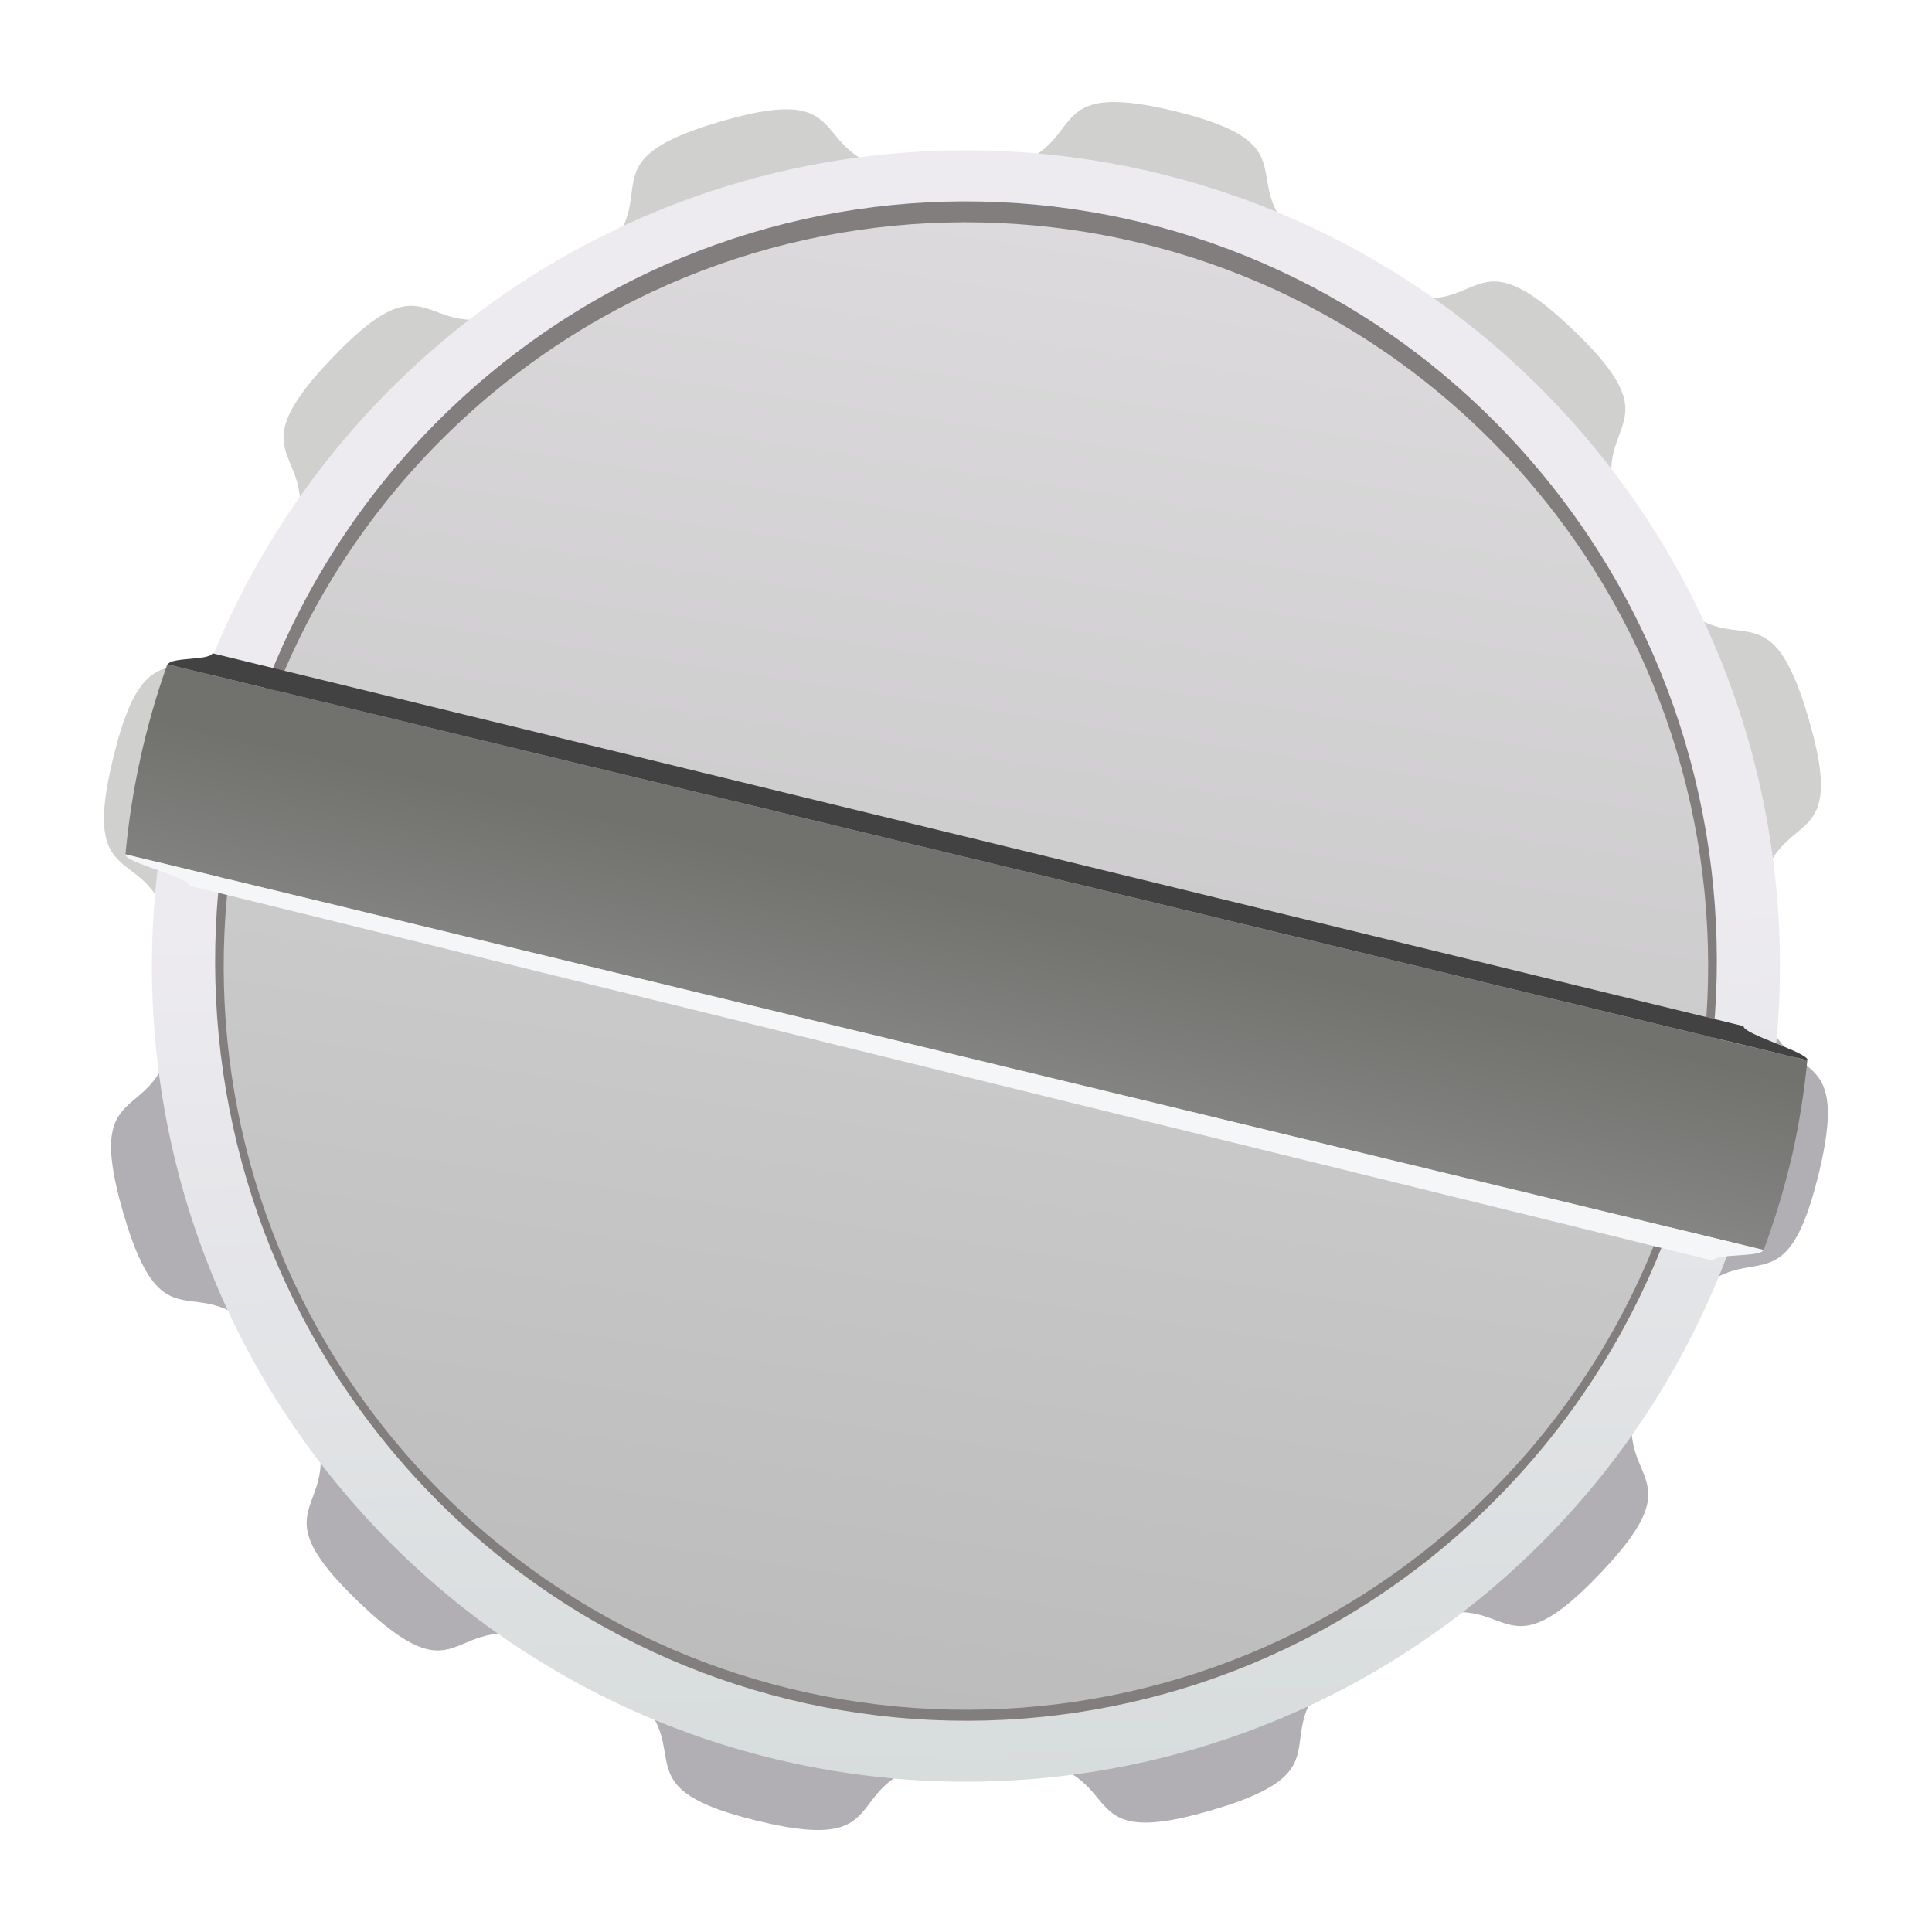
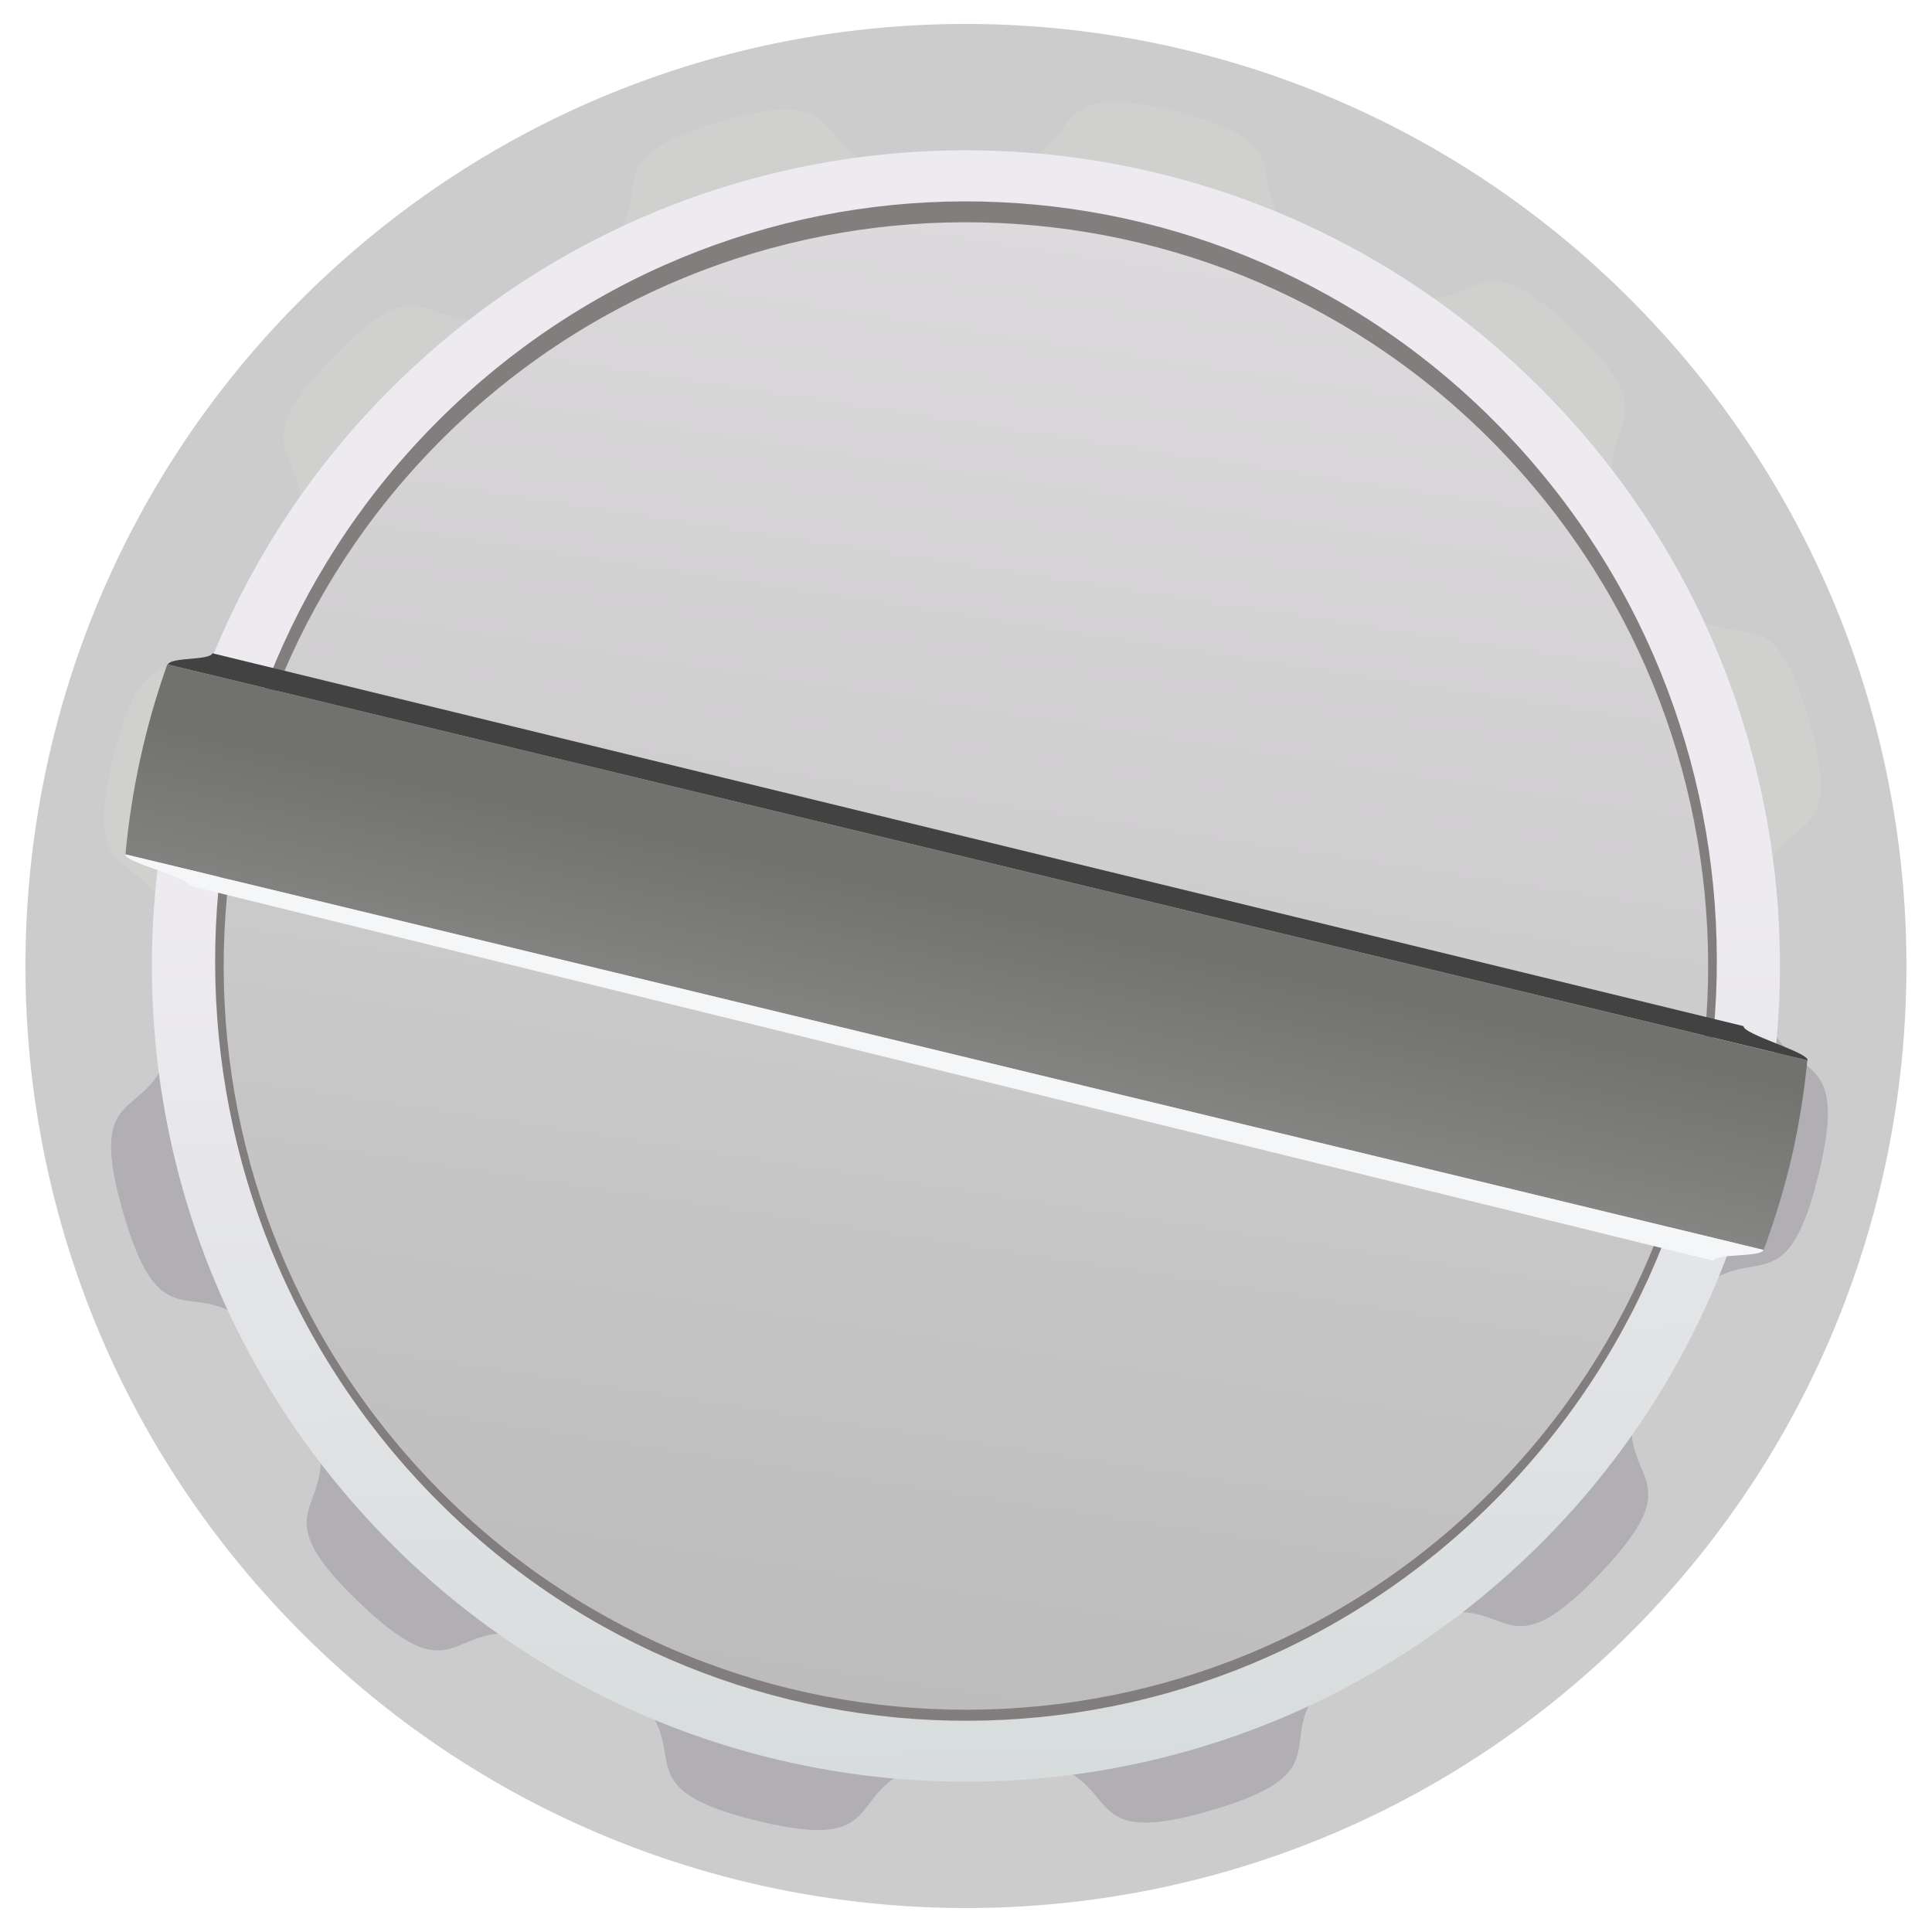
<svg xmlns="http://www.w3.org/2000/svg" xmlns:xlink="http://www.w3.org/1999/xlink" width="15" height="15" viewBox="0 0 15 15" version="1.1" id="svg1">
  <defs id="defs1">
    <linearGradient id="linearGradient18">
      <stop style="stop-color:#434242;stop-opacity:1;" offset="0.464" id="stop17" />
      <stop style="stop-color:#d7dcdc;stop-opacity:1;" offset="1" id="stop18" />
    </linearGradient>
    <linearGradient id="linearGradient16">
      <stop style="stop-color:#f6f6f6;stop-opacity:1;" offset="0.464" id="stop15" />
      <stop style="stop-color:#f0f5fa;stop-opacity:1;" offset="1" id="stop16" />
    </linearGradient>
    <linearGradient id="linearGradient5">
      <stop style="stop-color:#71716e;stop-opacity:1;" offset="0.464" id="stop2" />
      <stop style="stop-color:#d7dcdc;stop-opacity:1;" offset="1" id="stop5" />
    </linearGradient>
    <linearGradient id="linearGradient12">
      <stop style="stop-color:#dcdadc;stop-opacity:1;" offset="0" id="stop12" />
      <stop style="stop-color:#bcbcbc;stop-opacity:1;" offset="1" id="stop13" />
    </linearGradient>
    <linearGradient id="linearGradient3">
      <stop style="stop-color:#edebf0;stop-opacity:1;" offset="0.464" id="stop3" />
      <stop style="stop-color:#d7dcdc;stop-opacity:1;" offset="1" id="stop4" />
    </linearGradient>
    <linearGradient xlink:href="#linearGradient3" id="linearGradient4" x1="1.189" y1="-1.227" x2="3.755" y2="1.004" gradientUnits="userSpaceOnUse" gradientTransform="matrix(3.721989,0,0,3.721306,1.394234,-0.07367569)" />
    <linearGradient xlink:href="#linearGradient12" id="linearGradient13" x1="1.497" y1="-1.316" x2="3.448" y2="1.093" gradientUnits="userSpaceOnUse" gradientTransform="matrix(3.721989,0,0,3.721306,1.394234,-0.07367569)" />
    <linearGradient xlink:href="#linearGradient5" id="linearGradient2" gradientUnits="userSpaceOnUse" gradientTransform="matrix(1.931946,3.292145,-3.345296,1.774036,2.347694,-0.5103289)" x1="1.189" y1="-1.227" x2="3.755" y2="1.004" />
    <linearGradient xlink:href="#linearGradient18" id="linearGradient6" gradientUnits="userSpaceOnUse" gradientTransform="matrix(1.931946,3.292145,-3.345296,1.774036,2.351736,-0.5089587)" x1="1.189" y1="-1.227" x2="3.755" y2="1.004" />
    <linearGradient xlink:href="#linearGradient16" id="linearGradient11" gradientUnits="userSpaceOnUse" gradientTransform="matrix(1.931946,3.292145,-3.345296,1.774036,2.345642,-0.5105819)" x1="1.189" y1="-1.227" x2="3.755" y2="1.004" />
  </defs>
  <g id="layer3" style="display:none">
    <path id="path17" style="fill:#dbdada;fill-opacity:1;stroke:none;stroke-width:0.3;stroke-linejoin:round" d="M 1.622,9.509215e-5 C 1.581,0.003 1.508,0.101 1.467,0.109 1.426,0.116 1.324,0.05 1.284,0.061 1.244,0.072 1.191,0.183 1.152,0.198 1.114,0.213 1,0.168 0.963,0.187 0.926,0.206 0.897,0.324 0.862,0.347 0.826,0.369 0.707,0.347 0.674,0.373 0.641,0.399 0.635,0.52 0.605,0.549 0.575,0.578 0.453,0.58 0.426,0.612 c -0.027,0.032 -0.009,0.152 -0.033,0.187 -0.024,0.034 -0.143,0.06 -0.163,0.096 -0.02,0.036 0.02,0.151 0.004,0.189 -0.017,0.038 -0.128,0.086 -0.141,0.126 -0.013,0.04 0.05,0.144 0.041,0.185 -0.006,0.028 -0.054,0.068 -0.086,0.105 H 3.431 C 3.417,1.483 3.406,1.467 3.404,1.454 3.396,1.413 3.462,1.311 3.451,1.271 3.44,1.231 3.33,1.179 3.315,1.14 3.299,1.101 3.344,0.988 3.325,0.951 3.306,0.914 3.188,0.884 3.166,0.849 3.143,0.814 3.165,0.694 3.139,0.661 3.114,0.628 2.992,0.622 2.963,0.592 2.934,0.562 2.932,0.441 2.901,0.414 2.869,0.386 2.748,0.404 2.714,0.38 2.68,0.357 2.654,0.237 2.618,0.217 2.582,0.197 2.467,0.238 2.429,0.221 2.391,0.205 2.342,0.092 2.303,0.08 2.263,0.067 2.159,0.129 2.118,0.121 2.077,0.112 2.008,0.011 1.966,0.006 1.925,0.001 1.834,0.084 1.793,0.083 1.751,0.082 1.664,-0.003 1.622,9.509215e-5 Z" />
    <path style="fill:#b0b0b0;fill-opacity:1;stroke:none;stroke-width:0.061;stroke-linejoin:round" id="path17-5" d="M -2.321,0.844 C -2.51,1.026 -2.286,1.031 -2.516,1.158 -2.745,1.285 -2.631,1.093 -2.885,1.156 -3.14,1.219 -2.949,1.336 -3.211,1.331 -3.474,1.326 -3.278,1.217 -3.53,1.144 -3.783,1.072 -3.675,1.268 -3.9,1.133 -4.125,0.998 -3.901,1.001 -4.083,0.812 -4.265,0.623 -4.27,0.847 -4.397,0.617 c -0.127,-0.23 0.065,-0.115 0.002,-0.37 -0.063,-0.255 -0.18,-0.063 -0.175,-0.326 0.005,-0.263 0.114,-0.067 0.187,-0.319 0.073,-0.252 -0.124,-0.145 0.011,-0.37 0.135,-0.225 0.132,-7.9032e-4 0.321,-0.183 0.189,-0.182 -0.035,-0.187 0.195,-0.314 0.23,-0.127 0.115,0.065 0.37,0.002 0.255,-0.063 0.063,-0.18 0.326,-0.175 0.263,0.005 0.067,0.114 0.319,0.187 0.252,0.073 0.145,-0.124 0.37,0.011 0.225,0.135 7.903e-4,0.132 0.183,0.321 0.182,0.189 0.187,-0.035 0.314,0.195 0.127,0.23 -0.065,0.115 -0.002,0.37 0.063,0.255 0.18,0.063 0.175,0.326 -0.005,0.263 -0.114,0.067 -0.187,0.319 -0.073,0.252 0.124,0.145 -0.011,0.37 -0.135,0.225 -0.132,7.9032e-4 -0.321,0.183 z" transform="matrix(4.801321,1.082758,-1.085379,4.812946,22.73877,11.20659)" />
  </g>
  <g id="layer1">
+     <ellipse style="opacity:0.2;fill:#000000;fill-opacity:1;stroke:none;stroke-width:0.3;stroke-linejoin:round" id="ellipse1" cx="10.596" cy="-0.486" transform="matrix(0.6739413,0.7387849,-0.7376905,0.675139,0,0)" rx="7.309" ry="7.307" />
    <path id="path1" style="fill:#b1afb3;fill-opacity:1;stroke:none;stroke-width:0.3;stroke-linejoin:round" d="M 1.354,7.93 C 1.261,8.81 0.627,8.28 0.956,9.414 c 0.361,1.243 0.629,0.17 1.299,1.277 0.67,1.107 -0.404,0.851 0.529,1.746 0.933,0.895 0.629,-0.169 1.762,0.453 1.133,0.622 0.075,0.939 1.33,1.246 1.255,0.307 0.462,-0.461 1.754,-0.49 1.292,-0.029 0.532,0.773 1.773,0.41 1.241,-0.363 0.172,-0.63 1.277,-1.303 1.105,-0.673 0.846,0.403 1.74,-0.533 0.894,-0.936 -0.167,-0.63 0.455,-1.766 0.622,-1.136 0.936,-0.076 1.244,-1.334 0.244,-0.999 -0.188,-0.707 -0.391,-1.191 z" />
    <path id="path2" style="fill:#d0d0cf;fill-opacity:1;stroke:none;stroke-width:0.3;stroke-linejoin:round" d="M 8.606,0.793 C 8.093,0.819 8.418,1.33 7.368,1.354 6.076,1.382 6.836,0.58 5.595,0.943 4.354,1.306 5.425,1.574 4.319,2.246 3.214,2.919 3.473,1.843 2.579,2.779 1.685,3.715 2.744,3.409 2.122,4.545 1.5,5.681 1.188,4.621 0.88,5.879 0.572,7.137 1.339,6.342 1.366,7.637 c 0.002,0.114 -0.003,0.208 -0.012,0.293 l 12.373,1e-7 C 13.675,7.804 13.637,7.629 13.632,7.363 13.604,6.068 14.405,6.829 14.044,5.586 13.683,4.343 13.415,5.416 12.745,4.309 12.075,3.202 13.149,3.458 12.216,2.563 11.283,1.667 11.585,2.732 10.452,2.109 9.319,1.487 10.377,1.171 9.122,0.863 8.887,0.806 8.725,0.787 8.606,0.793 Z" />
    <ellipse style="fill:url(#linearGradient4);fill-opacity:1;stroke:none;stroke-width:0.3;stroke-linejoin:round" id="circle1" cx="10.596" cy="-0.488" transform="matrix(0.6737903,0.7389226,-0.7375525,0.6752898,0,0)" rx="6.327" ry="6.326" />
    <ellipse style="fill:#837e7e;fill-opacity:1;stroke:none;stroke-width:0.3;stroke-linejoin:round" id="ellipse22" cx="10.571" cy="-0.565" transform="matrix(0.6702296,0.7421538,-0.734293,0.6788327,0,0)" rx="5.867" ry="5.861" />
    <ellipse style="fill:url(#linearGradient13);fill-opacity:1;stroke:none;stroke-width:0.3;stroke-linejoin:round" id="circle3" cx="10.596" cy="-0.488" transform="matrix(0.6737903,0.7389226,-0.7375525,0.6752898,0,0)" rx="5.769" ry="5.768" />
    <path id="ellipse2" style="fill:url(#linearGradient2);fill-opacity:1;stroke:none;stroke-width:0.3;stroke-linejoin:round" d="M 1.299,5.158 A 6.603,6.32 21.11 0 0 0.974,6.633 L 13.693,9.705 a 6.603,6.32 21.11 0 0 0.224,-0.749 6.603,6.32 21.11 0 0 0.115,-0.723 z" />
    <path id="ellipse5" style="fill:url(#linearGradient6);fill-opacity:1;stroke:none;stroke-width:0.3;stroke-linejoin:round" d="m 1.65,5.072 c -0.027,0.058 -0.321,0.028 -0.347,0.087 L 14.035,8.233 c 0.007,-0.063 -0.503,-0.203 -0.498,-0.266 z" />
    <path id="ellipse8" style="fill:url(#linearGradient11);fill-opacity:1;stroke:none;stroke-width:0.3;stroke-linejoin:round" d="m 0.973,6.633 c -0.008,0.063 0.502,0.18 0.495,0.243 l 11.834,2.912 c 0.023,-0.059 0.369,-0.024 0.39,-0.084 z" />
  </g>
</svg>
